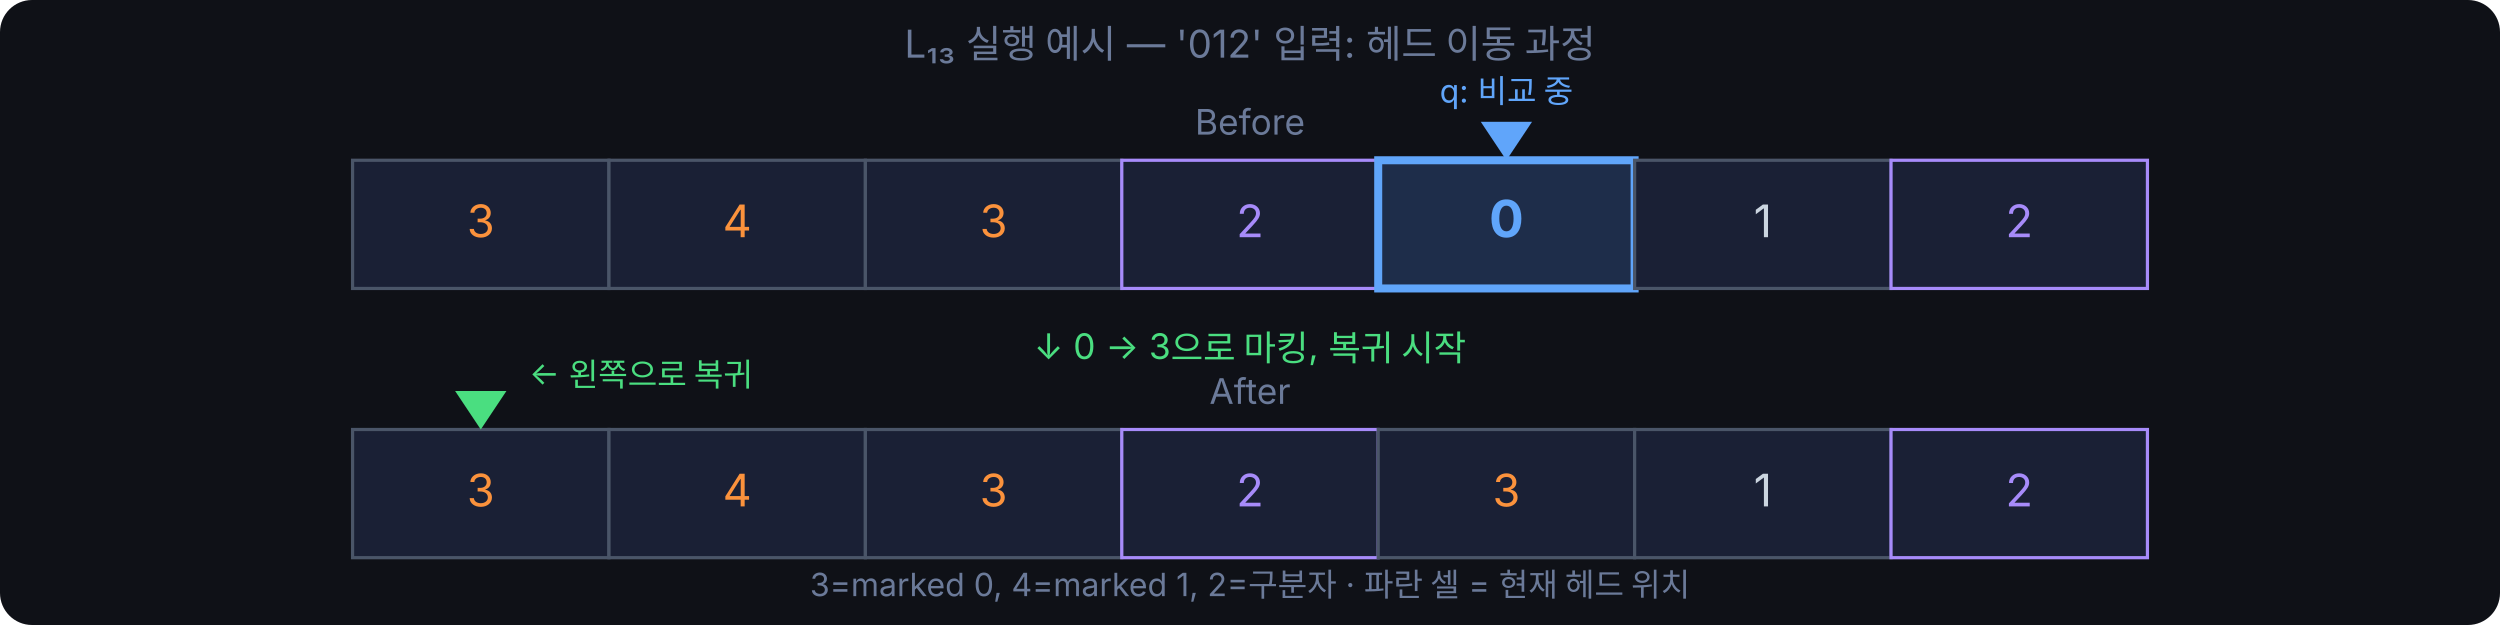
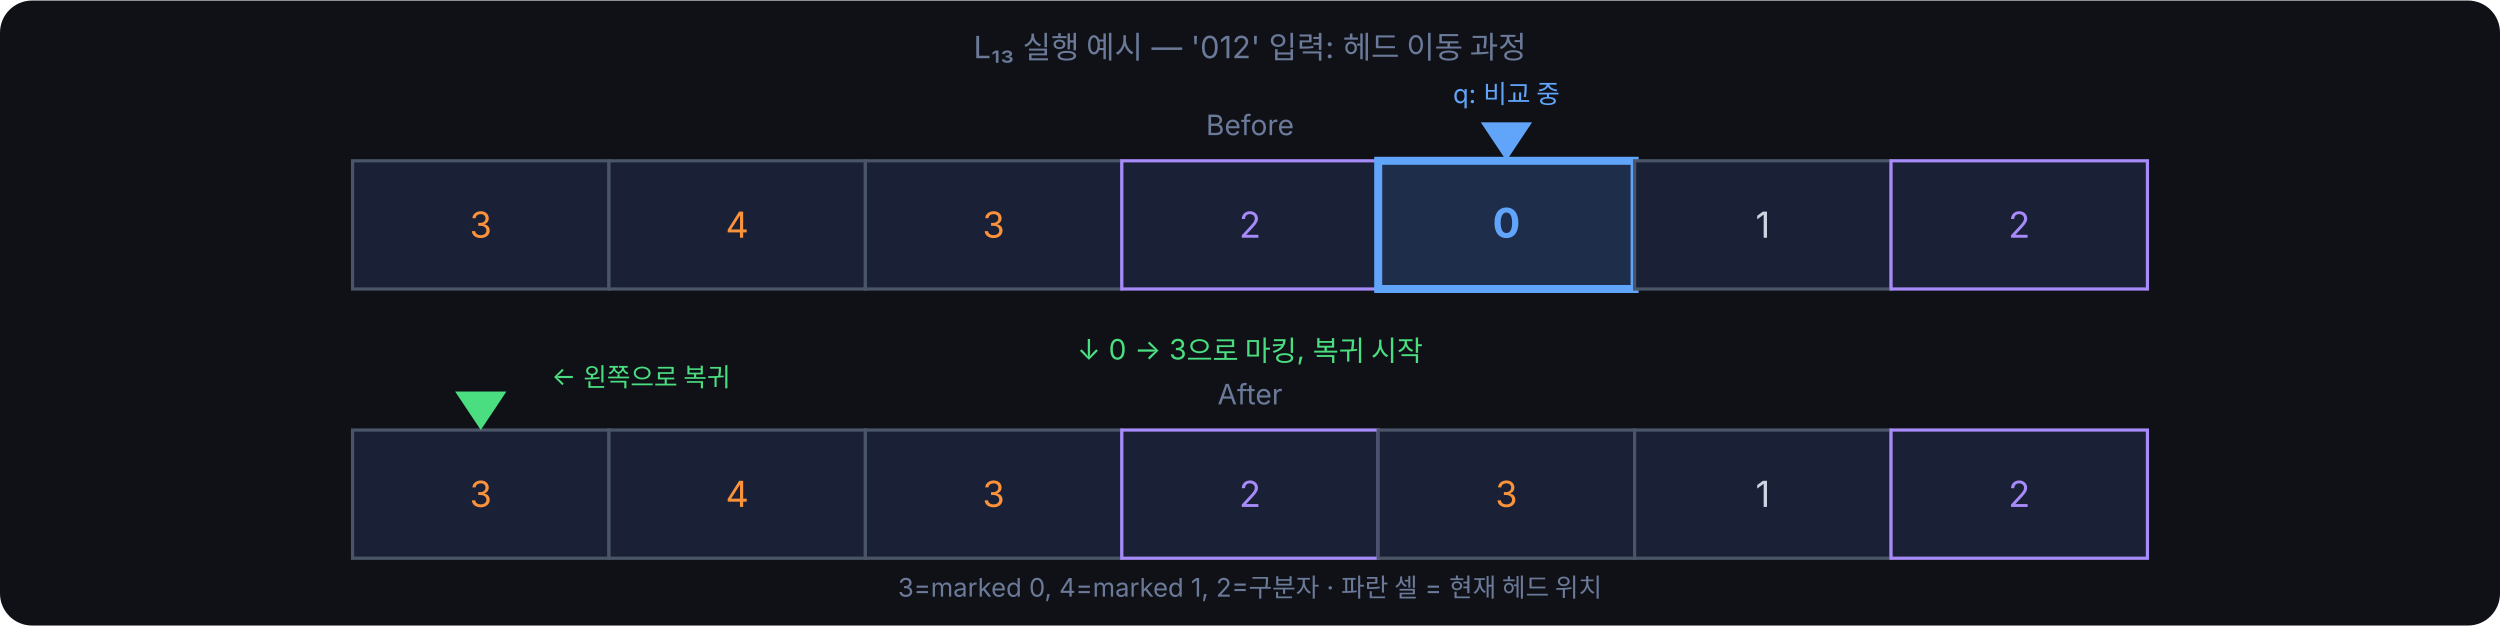
- <svg xmlns="http://www.w3.org/2000/svg" viewBox="0 0 780 195" width="780" height="195">
+ <svg xmlns="http://www.w3.org/2000/svg" viewBox="0 0 780 195" width="1170" height="293">
  <rect width="780" height="195" fill="#0f1117" rx="10" />
-   <text x="390" y="18" text-anchor="middle" fill="#6b7a99" font-size="12" font-family="system-ui,-apple-system,sans-serif">L₁₃ 실행 예시 — '012' 입력: 헤드 이동 과정</text>
-   <text x="390" y="42" text-anchor="middle" fill="#6b7a99" font-size="11" font-family="system-ui,-apple-system,sans-serif">Before</text>
+   <text x="390" y="18" text-anchor="middle" fill="#6b7a99" font-size="9.6" font-family="system-ui,-apple-system,sans-serif">L₁₃ 실행 예시 — '012' 입력: 헤드 이동 과정</text>
+   <text x="390" y="42" text-anchor="middle" fill="#6b7a99" font-size="8.8" font-family="system-ui,-apple-system,sans-serif">Before</text>
  <rect x="110" y="50" width="80" height="40" fill="#1a2035" stroke="#4a5568" stroke-width="1" />
-   <text x="150" y="74" text-anchor="middle" fill="#fb923c" font-size="14" font-family="system-ui,-apple-system,sans-serif">3</text>
+   <text x="150" y="74" text-anchor="middle" fill="#fb923c" font-size="11.2" font-family="system-ui,-apple-system,sans-serif">3</text>
  <rect x="190" y="50" width="80" height="40" fill="#1a2035" stroke="#4a5568" stroke-width="1" />
-   <text x="230" y="74" text-anchor="middle" fill="#fb923c" font-size="14" font-family="system-ui,-apple-system,sans-serif">4</text>
+   <text x="230" y="74" text-anchor="middle" fill="#fb923c" font-size="11.2" font-family="system-ui,-apple-system,sans-serif">4</text>
  <rect x="270" y="50" width="80" height="40" fill="#1a2035" stroke="#4a5568" stroke-width="1" />
-   <text x="310" y="74" text-anchor="middle" fill="#fb923c" font-size="14" font-family="system-ui,-apple-system,sans-serif">3</text>
+   <text x="310" y="74" text-anchor="middle" fill="#fb923c" font-size="11.2" font-family="system-ui,-apple-system,sans-serif">3</text>
  <rect x="350" y="50" width="80" height="40" fill="#1a2035" stroke="#a78bfa" stroke-width="1" />
-   <text x="390" y="74" text-anchor="middle" fill="#a78bfa" font-size="14" font-family="system-ui,-apple-system,sans-serif">2</text>
+   <text x="390" y="74" text-anchor="middle" fill="#a78bfa" font-size="11.2" font-family="system-ui,-apple-system,sans-serif">2</text>
  <rect x="430" y="50" width="80" height="40" fill="#1e2d4a" stroke="#60a5fa" stroke-width="2.5" />
-   <text x="470" y="74" text-anchor="middle" fill="#60a5fa" font-size="16" font-weight="700" font-family="system-ui,-apple-system,sans-serif">0</text>
+   <text x="470" y="74" text-anchor="middle" fill="#60a5fa" font-size="12.8" font-weight="700" font-family="system-ui,-apple-system,sans-serif">0</text>
  <rect x="510" y="50" width="80" height="40" fill="#1a2035" stroke="#4a5568" stroke-width="1" />
-   <text x="550" y="74" text-anchor="middle" fill="#cbd5e0" font-size="14" font-family="system-ui,-apple-system,sans-serif">1</text>
+   <text x="550" y="74" text-anchor="middle" fill="#cbd5e0" font-size="11.2" font-family="system-ui,-apple-system,sans-serif">1</text>
  <rect x="590" y="50" width="80" height="40" fill="#1a2035" stroke="#a78bfa" stroke-width="1" />
-   <text x="630" y="74" text-anchor="middle" fill="#a78bfa" font-size="14" font-family="system-ui,-apple-system,sans-serif">2</text>
+   <text x="630" y="74" text-anchor="middle" fill="#a78bfa" font-size="11.2" font-family="system-ui,-apple-system,sans-serif">2</text>
  <polygon points="462,38 478,38 470,50" fill="#60a5fa" />
-   <text x="470" y="32" text-anchor="middle" fill="#60a5fa" font-size="10" font-family="system-ui,-apple-system,sans-serif">q: 비교 중</text>
-   <text x="390" y="112" text-anchor="middle" fill="#4ade80" font-size="11" font-family="system-ui,-apple-system,sans-serif">↓ 0 → 3으로 마킹, 복귀 시작</text>
-   <text x="390" y="126" text-anchor="middle" fill="#6b7a99" font-size="11" font-family="system-ui,-apple-system,sans-serif">After</text>
+   <text x="470" y="32" text-anchor="middle" fill="#60a5fa" font-size="8" font-family="system-ui,-apple-system,sans-serif">q: 비교 중</text>
+   <text x="390" y="112" text-anchor="middle" fill="#4ade80" font-size="8.8" font-family="system-ui,-apple-system,sans-serif">↓ 0 → 3으로 마킹, 복귀 시작</text>
+   <text x="390" y="126" text-anchor="middle" fill="#6b7a99" font-size="8.8" font-family="system-ui,-apple-system,sans-serif">After</text>
  <rect x="110" y="134" width="80" height="40" fill="#1a2035" stroke="#4a5568" stroke-width="1" />
-   <text x="150" y="158" text-anchor="middle" fill="#fb923c" font-size="14" font-family="system-ui,-apple-system,sans-serif">3</text>
+   <text x="150" y="158" text-anchor="middle" fill="#fb923c" font-size="11.2" font-family="system-ui,-apple-system,sans-serif">3</text>
  <rect x="190" y="134" width="80" height="40" fill="#1a2035" stroke="#4a5568" stroke-width="1" />
-   <text x="230" y="158" text-anchor="middle" fill="#fb923c" font-size="14" font-family="system-ui,-apple-system,sans-serif">4</text>
+   <text x="230" y="158" text-anchor="middle" fill="#fb923c" font-size="11.2" font-family="system-ui,-apple-system,sans-serif">4</text>
  <rect x="270" y="134" width="80" height="40" fill="#1a2035" stroke="#4a5568" stroke-width="1" />
-   <text x="310" y="158" text-anchor="middle" fill="#fb923c" font-size="14" font-family="system-ui,-apple-system,sans-serif">3</text>
+   <text x="310" y="158" text-anchor="middle" fill="#fb923c" font-size="11.2" font-family="system-ui,-apple-system,sans-serif">3</text>
  <rect x="350" y="134" width="80" height="40" fill="#1a2035" stroke="#a78bfa" stroke-width="1" />
-   <text x="390" y="158" text-anchor="middle" fill="#a78bfa" font-size="14" font-family="system-ui,-apple-system,sans-serif">2</text>
+   <text x="390" y="158" text-anchor="middle" fill="#a78bfa" font-size="11.2" font-family="system-ui,-apple-system,sans-serif">2</text>
  <rect x="430" y="134" width="80" height="40" fill="#1a2035" stroke="#4a5568" stroke-width="1" />
-   <text x="470" y="158" text-anchor="middle" fill="#fb923c" font-size="14" font-family="system-ui,-apple-system,sans-serif">3</text>
+   <text x="470" y="158" text-anchor="middle" fill="#fb923c" font-size="11.2" font-family="system-ui,-apple-system,sans-serif">3</text>
  <rect x="510" y="134" width="80" height="40" fill="#1a2035" stroke="#4a5568" stroke-width="1" />
-   <text x="550" y="158" text-anchor="middle" fill="#cbd5e0" font-size="14" font-family="system-ui,-apple-system,sans-serif">1</text>
+   <text x="550" y="158" text-anchor="middle" fill="#cbd5e0" font-size="11.2" font-family="system-ui,-apple-system,sans-serif">1</text>
  <rect x="590" y="134" width="80" height="40" fill="#1a2035" stroke="#a78bfa" stroke-width="1" />
-   <text x="630" y="158" text-anchor="middle" fill="#a78bfa" font-size="14" font-family="system-ui,-apple-system,sans-serif">2</text>
+   <text x="630" y="158" text-anchor="middle" fill="#a78bfa" font-size="11.2" font-family="system-ui,-apple-system,sans-serif">2</text>
  <polygon points="142,122 158,122 150,134" fill="#4ade80" />
-   <text x="200" y="120" text-anchor="middle" fill="#4ade80" font-size="10" font-family="system-ui,-apple-system,sans-serif">← 왼쪽으로 복귀</text>
-   <text x="390" y="186" text-anchor="middle" fill="#6b7a99" font-size="10" font-family="system-ui,-apple-system,sans-serif">3=marked 0, 4=marked 1, 2=구분자  ·  파란 셀 = 현재 헤드 위치</text>
+   <text x="200" y="120" text-anchor="middle" fill="#4ade80" font-size="8" font-family="system-ui,-apple-system,sans-serif">← 왼쪽으로 복귀</text>
+   <text x="390" y="186" text-anchor="middle" fill="#6b7a99" font-size="8" font-family="system-ui,-apple-system,sans-serif">3=marked 0, 4=marked 1, 2=구분자  ·  파란 셀 = 현재 헤드 위치</text>
</svg>
